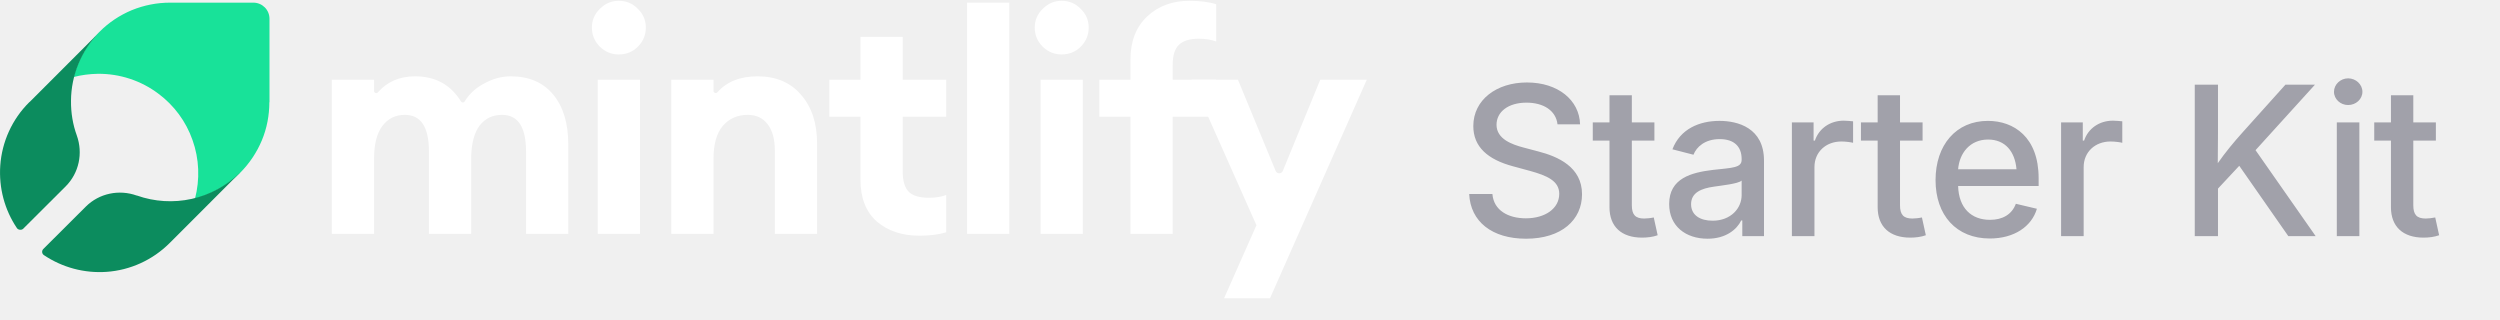
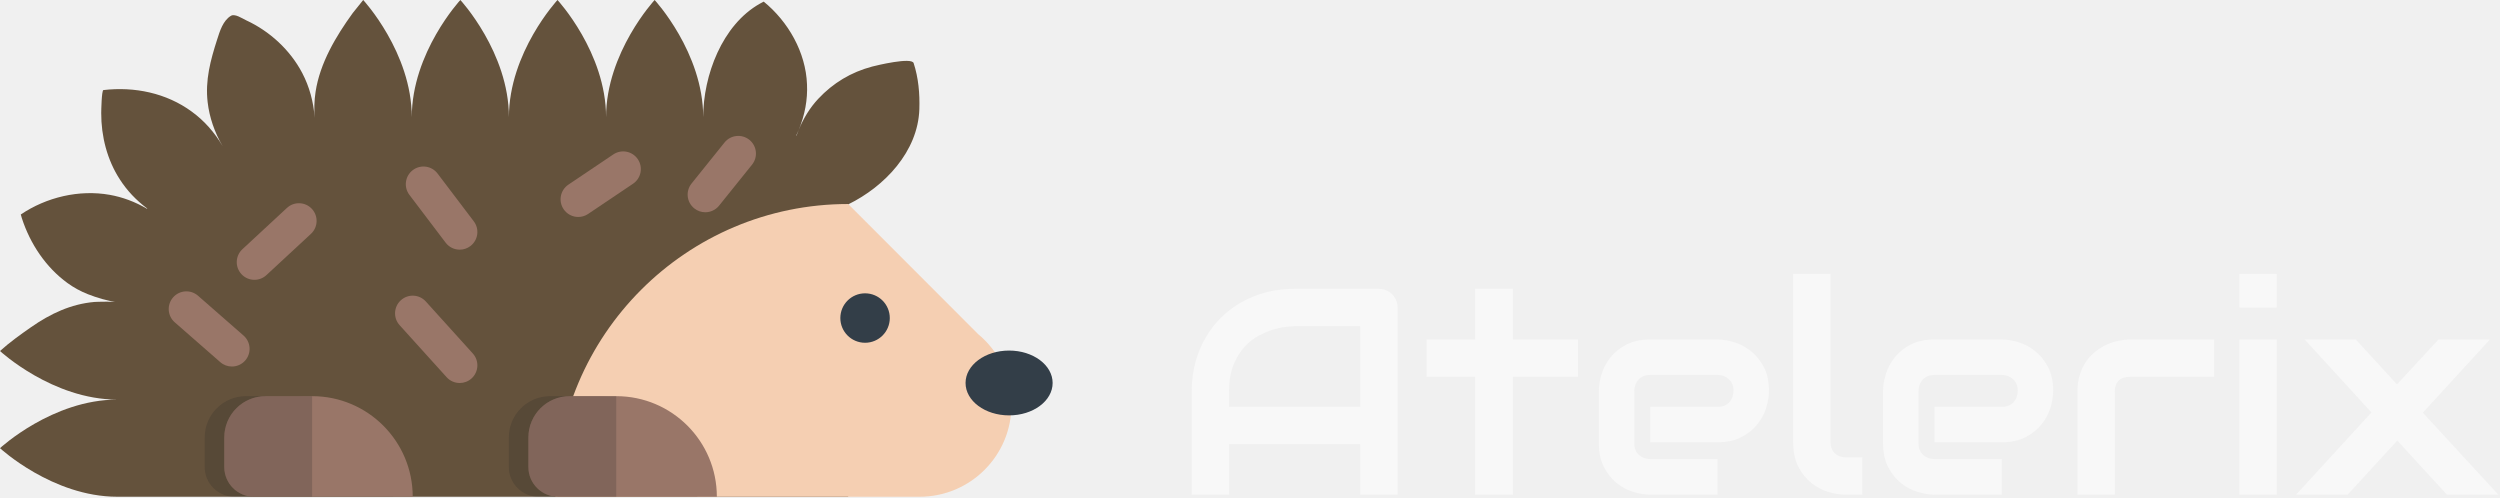
- <svg xmlns="http://www.w3.org/2000/svg" width="180" height="23" viewBox="0 0 180 23" fill="none">
-   <path d="M91.44 21.476H88.133L90.464 16.216L85.802 5.74H89.132L91.847 12.307C91.943 12.536 92.268 12.536 92.362 12.306L95.058 5.74H98.409L91.44 21.476Z" fill="white" />
-   <path d="M81.393 16.837V8.403H79.152V5.74H81.393V4.297C81.393 2.98 81.792 1.944 82.592 1.19C83.391 0.435 84.404 0.058 85.633 0.058C86.387 0.058 87.031 0.139 87.564 0.302V2.988C87.208 2.854 86.794 2.788 86.32 2.788C85.655 2.788 85.174 2.936 84.878 3.232C84.582 3.513 84.434 3.994 84.434 4.674V5.74H87.564V8.403H84.434V16.837H81.393Z" fill="white" />
-   <path d="M76.433 3.92C75.915 3.92 75.463 3.735 75.079 3.365C74.694 2.98 74.502 2.521 74.502 1.989C74.502 1.456 74.694 1.005 75.079 0.635C75.463 0.25 75.915 0.058 76.433 0.058C76.98 0.058 77.438 0.25 77.809 0.635C78.193 1.005 78.386 1.456 78.386 1.989C78.386 2.521 78.193 2.98 77.809 3.365C77.438 3.735 76.98 3.92 76.433 3.92ZM74.924 16.837V5.74H77.964V16.837H74.924Z" fill="white" />
-   <path d="M69.628 16.837V0.191H72.669V16.837H69.628Z" fill="white" />
-   <path d="M66.194 16.97C64.951 16.97 63.93 16.63 63.131 15.949C62.347 15.254 61.955 14.255 61.955 12.953V8.403H59.713V5.74H61.955V2.655H64.995V5.74H68.125V8.403H64.995V12.354C64.995 13.034 65.143 13.523 65.439 13.819C65.735 14.1 66.216 14.24 66.882 14.24C67.355 14.24 67.769 14.174 68.125 14.04V16.726C67.592 16.889 66.948 16.97 66.194 16.97Z" fill="white" />
-   <path d="M48.332 16.837V5.74H51.373V6.551C51.373 6.688 51.559 6.748 51.65 6.646C52.328 5.879 53.293 5.495 54.546 5.495C55.878 5.495 56.921 5.939 57.676 6.827C58.445 7.7 58.83 8.869 58.83 10.334V16.837H55.789V10.844C55.789 10.03 55.619 9.402 55.279 8.958C54.939 8.499 54.458 8.27 53.836 8.27C53.096 8.27 52.497 8.536 52.038 9.069C51.594 9.601 51.373 10.386 51.373 11.421V16.837H48.332Z" fill="white" />
-   <path d="M44.547 3.92C44.029 3.92 43.578 3.735 43.193 3.365C42.809 2.98 42.616 2.521 42.616 1.989C42.616 1.456 42.809 1.005 43.193 0.635C43.578 0.25 44.029 0.058 44.547 0.058C45.095 0.058 45.553 0.25 45.923 0.635C46.308 1.005 46.5 1.456 46.5 1.989C46.5 2.521 46.308 2.98 45.923 3.365C45.553 3.735 45.095 3.92 44.547 3.92ZM43.038 16.837V5.74H46.079V16.837H43.038Z" fill="white" />
-   <path d="M37.875 16.837V10.911C37.875 9.15 37.298 8.27 36.144 8.27C35.478 8.27 34.945 8.521 34.546 9.024C34.161 9.527 33.954 10.275 33.924 11.266V16.837H30.884V10.911C30.884 9.15 30.306 8.27 29.152 8.27C28.472 8.27 27.932 8.536 27.532 9.069C27.133 9.601 26.933 10.386 26.933 11.421V16.837H23.892V5.74H26.933V6.559C26.933 6.695 27.116 6.755 27.206 6.652C27.878 5.881 28.771 5.495 29.885 5.495C31.349 5.495 32.452 6.1 33.193 7.309C33.252 7.404 33.395 7.403 33.454 7.307C33.774 6.78 34.219 6.361 34.79 6.05C35.441 5.68 36.099 5.495 36.765 5.495C38.082 5.495 39.103 5.932 39.828 6.805C40.553 7.678 40.916 8.876 40.916 10.4V16.837H37.875Z" fill="white" />
-   <path d="M19.403 7.362V1.35C19.403 0.705 18.879 0.191 18.244 0.191H12.235C11.291 0.191 10.357 0.378 9.487 0.733C8.618 1.098 7.824 1.621 7.16 2.295L7.114 2.341C6.235 3.23 5.609 4.333 5.291 5.548C5.861 5.399 6.45 5.324 7.039 5.314C8.609 5.296 10.151 5.801 11.403 6.745C12.534 7.586 13.394 8.746 13.861 10.083C14.347 11.438 14.403 12.916 14.039 14.309C15.244 13.991 16.356 13.364 17.244 12.486L17.291 12.439C17.954 11.775 18.487 10.98 18.851 10.111C19.216 9.241 19.393 8.306 19.393 7.362H19.403Z" fill="#18E299" />
-   <path d="M5.112 7.26C5.121 5.416 5.857 3.646 7.151 2.324L2.151 7.326C2.133 7.344 2.114 7.354 2.095 7.372C0.876 8.583 0.14 10.204 0.019 11.918C-0.092 13.52 0.327 15.103 1.22 16.426C1.306 16.552 1.537 16.593 1.667 16.472L4.73 13.417C5.689 12.458 5.987 11.033 5.531 9.757C5.242 8.965 5.103 8.117 5.112 7.26Z" fill="#0C8C5E" />
-   <path d="M17.262 12.44C16.303 13.38 15.102 14.032 13.799 14.321C12.486 14.61 11.127 14.526 9.861 14.079C9.861 14.079 9.851 14.079 9.842 14.079C8.567 13.622 7.142 13.921 6.183 14.871L3.12 17.926C2.99 18.056 3.009 18.27 3.167 18.373C4.489 19.258 6.072 19.686 7.673 19.574C9.386 19.453 10.997 18.717 12.216 17.497L12.263 17.451L17.262 12.449V12.44Z" fill="#0C8C5E" />
-   <text x="105" y="17" font-family="Inter, ui-sans-serif, system-ui, -apple-system, sans-serif" font-size="15" font-weight="500" fill="#A1A1AA" letter-spacing="-0.01em">Starter Kit</text>
+ <svg xmlns="http://www.w3.org/2000/svg" width="1216" height="242" viewBox="0 0 1216 242" fill="none">
+   <path d="M57.016 241.611C25.527 241.611 0 217.986 0 217.986C0 217.986 25.527 194.363 57.016 194.363C25.527 194.363 0 170.736 0 170.736C4.672 166.508 9.996 162.696 15.184 159.083C24.471 152.616 34.544 147.841 45.951 146.869C46.844 146.792 57.015 146.528 57.015 147.059V147.018C52.235 146.341 47.186 144.842 42.7 143.078C39.237 141.716 35.856 139.871 32.847 137.687C22.255 130.001 14.676 118.56 10.649 106.199C10.257 104.997 10.111 104.325 10.111 104.325C22.588 95.91 38.473 92.135 53.344 94.763C59.607 95.872 65.737 98.152 71.504 101.555L71.633 101.433C66.232 97.42 61.741 92.642 58.318 87.31C52.116 77.791 49.187 66.265 49.237 54.959C49.242 53.948 49.41 43.911 50.299 43.809C65.356 42.046 80.918 45.217 93.274 54.295C99.187 58.573 104.354 64.328 108.305 71.121C108.37 71.229 108.424 71.341 108.487 71.448C108.444 71.327 108.37 71.229 108.305 71.121C104.322 64.342 101.862 57.063 101.004 49.753C99.742 39.064 102.369 29.329 105.607 19.255C106.908 15.205 108.439 10.016 112.335 7.683C114.263 6.529 117.843 8.981 119.736 9.877C131.201 15.166 141.164 24.334 147.026 35.54C150.436 42.058 152.512 49.465 153.048 57.304C153.054 57.374 153.054 57.436 153.059 57.503C153.062 57.436 153.054 57.374 153.048 57.304C152.744 53.123 152.866 48.795 153.495 44.651C155.612 30.699 163.402 17.607 171.565 6.36C171.822 6.007 176.654 -0.013 176.666 0.001C176.668 0.002 200.29 25.529 200.29 57.014C200.29 57.18 200.281 57.339 200.279 57.503C200.302 57.339 200.29 57.18 200.29 57.014C200.29 25.529 223.916 0.001 223.916 0.001C223.916 0.001 247.54 25.528 247.54 57.014C247.54 57.18 247.531 57.339 247.529 57.503C247.55 57.339 247.54 57.18 247.54 57.014C247.54 25.529 271.166 0.001 271.166 0.001C271.166 0.001 294.789 25.528 294.789 57.014C294.789 57.18 294.78 57.339 294.78 57.503C294.8 57.339 294.789 57.18 294.789 57.014C294.789 25.529 318.416 0.001 318.416 0.001C318.416 0.001 342.039 25.528 342.039 57.014C342.039 57.18 342.029 57.339 342.027 57.503C342.05 57.339 342.039 57.18 342.039 57.014C342.039 36.797 351.221 12.081 369.668 1.748C370.807 1.109 371.469 0.785 371.469 0.785C383.42 10.515 391.937 25.46 392.526 41.015C392.878 48.426 391.493 55.93 388.488 63.202C388.103 64.13 387.7 65.047 387.279 65.947L387.413 65.996C387.749 65.063 388.104 64.134 388.488 63.202C390.753 57.642 393.894 52.442 397.999 48.061C405.237 40.335 413.964 35.1 424.202 32.38C426.502 31.77 443.372 27.728 444.39 30.68C446.74 37.841 447.415 45.577 447.174 53.081C446.509 73.735 430.221 90.786 412.551 99.415V241.612H57.016V241.611Z" fill="#64523C" />
+   <path d="M123.752 136.103C121.442 136.103 119.142 135.179 117.448 133.353C114.222 129.872 114.428 124.437 117.908 121.21L139.563 101.139C143.044 97.915 148.48 98.121 151.705 101.6C154.93 105.08 154.724 110.516 151.244 113.743L129.589 133.813C127.936 135.346 125.841 136.103 123.752 136.103Z" fill="#997668" />
+   <path d="M223.607 186.294C221.262 186.294 218.925 185.339 217.23 183.462L194.373 158.167C191.192 154.646 191.467 149.213 194.989 146.032C198.509 142.849 203.942 143.125 207.123 146.646L229.98 171.941C233.161 175.461 232.886 180.895 229.365 184.076C227.721 185.562 225.66 186.294 223.607 186.294Z" fill="#997668" />
+   <path d="M281.265 105.534C278.502 105.534 275.788 104.203 274.13 101.737C271.48 97.799 272.526 92.461 276.461 89.813L298.318 75.111C302.254 72.46 307.595 73.507 310.241 77.444C312.891 81.382 311.845 86.72 307.91 89.368L286.053 104.07C284.583 105.06 282.914 105.534 281.265 105.534Z" fill="#997668" />
+   <path d="M223.61 121.437C221.013 121.437 218.447 120.265 216.758 118.034L199.132 94.779C196.266 90.998 197.008 85.609 200.79 82.742C204.569 79.877 209.96 80.617 212.826 84.399L230.452 107.654C233.318 111.436 232.577 116.825 228.794 119.692C227.242 120.868 225.418 121.437 223.61 121.437Z" fill="#997668" />
+   <path d="M343.058 103.242C341.168 103.242 339.268 102.622 337.68 101.347C333.981 98.373 333.395 92.966 336.366 89.267L352.404 69.316C355.378 65.619 360.785 65.031 364.484 68.003C368.183 70.977 368.77 76.384 365.798 80.083L349.76 100.034C348.063 102.144 345.572 103.242 343.058 103.242Z" fill="#997668" />
+   <path d="M112.802 178.275C110.795 178.275 108.779 177.576 107.149 176.151L85.002 156.778C81.43 153.653 81.068 148.226 84.192 144.655C87.317 141.082 92.743 140.719 96.316 143.844L118.463 163.216C122.034 166.341 122.396 171.769 119.273 175.34C117.574 177.282 115.194 178.275 112.802 178.275Z" fill="#997668" />
+   <path d="M475.727 162.479L412.555 99.232C333.918 99.232 270.174 162.977 270.174 241.611H447.314C471.983 241.611 491.979 221.613 491.979 196.945C491.979 183.067 485.654 170.671 475.727 162.479Z" fill="#F5CFB2" />
+   <path d="M420.769 166.724C427.41 166.724 432.795 161.34 432.795 154.698C432.795 148.056 427.41 142.672 420.769 142.672C414.127 142.672 408.742 148.056 408.742 154.698C408.742 161.34 414.127 166.724 420.769 166.724Z" fill="#333E48" />
+   <path d="M490.823 202.045C502.519 202.045 512 194.986 512 186.279C512 177.571 502.519 170.512 490.823 170.512C479.127 170.512 469.646 177.571 469.646 186.279C469.646 194.986 479.127 202.045 490.823 202.045Z" fill="#333E48" />
+   <path opacity="0.2" d="M290.242 192.692C290.068 192.692 267.586 192.692 267.586 192.692C256.494 192.692 247.5 201.684 247.5 212.777V227.193C247.5 235.127 253.988 241.611 261.918 241.611H339.163C339.163 214.593 317.259 192.692 290.242 192.692Z" fill="#222222" />
+   <path d="M299.751 192.692C299.579 192.692 277.096 192.692 277.096 192.692C266.004 192.692 257.01 201.684 257.01 212.777V227.193C257.01 235.127 263.499 241.611 271.427 241.611H348.675C348.675 214.593 326.771 192.692 299.751 192.692Z" fill="#997668" />
+   <path opacity="0.2" d="M277.094 192.692C266.003 192.692 257.009 201.684 257.009 212.777V227.193C257.009 235.127 263.498 241.611 271.426 241.611H299.75V192.692C299.578 192.692 277.094 192.692 277.094 192.692Z" fill="#222222" />
+   <path opacity="0.2" d="M142.316 192.692C142.14 192.692 119.659 192.692 119.659 192.692C108.566 192.692 99.573 201.684 99.573 212.777V227.193C99.573 235.127 106.062 241.611 113.991 241.611H191.237C191.237 214.593 169.332 192.692 142.316 192.692Z" fill="#222222" />
+   <path d="M151.825 192.692C151.651 192.692 129.169 192.692 129.169 192.692C118.077 192.692 109.084 201.684 109.084 212.777V227.193C109.084 235.127 115.571 241.611 123.502 241.611H200.748C200.747 214.593 178.843 192.692 151.825 192.692Z" fill="#997668" />
+   <path opacity="0.2" d="M129.169 192.692C118.077 192.692 109.084 201.684 109.084 212.777V227.193C109.084 235.127 115.571 241.611 123.502 241.611H151.826V192.692C151.651 192.692 129.169 192.692 129.169 192.692Z" fill="#222222" />
+   <path d="M679.786 240.612H661.632V216.034H597.812V240.612H579.658V190.548C579.658 183.24 580.915 176.513 583.429 170.369C585.942 164.224 589.434 158.941 593.902 154.518C598.371 150.096 603.654 146.652 609.752 144.185C615.85 141.717 622.507 140.484 629.722 140.484H670.639C671.896 140.484 673.083 140.717 674.2 141.182C675.317 141.648 676.295 142.299 677.133 143.137C677.971 143.975 678.622 144.953 679.088 146.07C679.553 147.187 679.786 148.374 679.786 149.631V240.612ZM597.812 197.879H661.632V158.638H629.722C629.164 158.638 627.977 158.731 626.161 158.917C624.392 159.057 622.321 159.453 619.947 160.104C617.619 160.756 615.152 161.757 612.545 163.107C609.939 164.457 607.541 166.319 605.354 168.693C603.166 171.067 601.35 174.046 599.907 177.63C598.511 181.168 597.812 185.474 597.812 190.548V197.879ZM767.555 183.286H735.855V240.612H717.491V183.286H693.891V165.132H717.491V140.484H735.855V165.132H767.555V183.286ZM860.421 190.129C860.421 192.643 859.979 195.366 859.095 198.298C858.21 201.184 856.767 203.884 854.766 206.398C852.811 208.865 850.227 210.936 847.015 212.612C843.85 214.288 839.986 215.126 835.424 215.126H802.677V197.879H835.424C837.891 197.879 839.8 197.135 841.15 195.645C842.5 194.109 843.175 192.224 843.175 189.989C843.175 187.615 842.407 185.753 840.871 184.403C839.381 183.053 837.566 182.378 835.424 182.378H802.677C800.21 182.378 798.301 183.146 796.951 184.683C795.601 186.172 794.926 188.034 794.926 190.268V215.615C794.926 218.035 795.671 219.921 797.161 221.27C798.697 222.62 800.582 223.295 802.816 223.295H835.424V240.612H802.677C800.163 240.612 797.44 240.17 794.507 239.285C791.621 238.401 788.921 236.981 786.408 235.026C783.941 233.024 781.869 230.441 780.193 227.275C778.518 224.063 777.68 220.177 777.68 215.615V190.129C777.68 187.615 778.122 184.915 779.006 182.029C779.891 179.097 781.311 176.397 783.266 173.93C785.267 171.416 787.851 169.321 791.016 167.645C794.228 165.97 798.115 165.132 802.677 165.132H835.424C837.938 165.132 840.638 165.574 843.524 166.458C846.457 167.343 849.156 168.786 851.624 170.788C854.137 172.743 856.232 175.326 857.908 178.538C859.583 181.703 860.421 185.567 860.421 190.129ZM905.807 240.612H897.708C895.101 240.612 892.308 240.17 889.329 239.285C886.396 238.401 883.65 236.958 881.089 234.956C878.529 232.908 876.411 230.278 874.735 227.066C873.06 223.807 872.222 219.827 872.222 215.126V133.222H890.376V215.126C890.376 217.36 891.074 219.152 892.471 220.502C893.867 221.806 895.613 222.457 897.708 222.457H905.807V240.612ZM998.673 190.129C998.673 192.643 998.231 195.366 997.347 198.298C996.462 201.184 995.019 203.884 993.018 206.398C991.062 208.865 988.479 210.936 985.267 212.612C982.102 214.288 978.238 215.126 973.676 215.126H940.929V197.879H973.676C976.143 197.879 978.052 197.135 979.402 195.645C980.752 194.109 981.427 192.224 981.427 189.989C981.427 187.615 980.659 185.753 979.123 184.403C977.633 183.053 975.818 182.378 973.676 182.378H940.929C938.462 182.378 936.553 183.146 935.203 184.683C933.853 186.172 933.178 188.034 933.178 190.268V215.615C933.178 218.035 933.923 219.921 935.413 221.27C936.949 222.62 938.834 223.295 941.068 223.295H973.676V240.612H940.929C938.415 240.612 935.692 240.17 932.759 239.285C929.873 238.401 927.173 236.981 924.66 235.026C922.193 233.024 920.121 230.441 918.445 227.275C916.77 224.063 915.932 220.177 915.932 215.615V190.129C915.932 187.615 916.374 184.915 917.258 182.029C918.143 179.097 919.562 176.397 921.518 173.93C923.519 171.416 926.103 169.321 929.268 167.645C932.48 165.97 936.367 165.132 940.929 165.132H973.676C976.19 165.132 978.89 165.574 981.776 166.458C984.708 167.343 987.408 168.786 989.875 170.788C992.389 172.743 994.484 175.326 996.16 178.538C997.835 181.703 998.673 185.567 998.673 190.129ZM1076.95 183.286H1036.1C1033.63 183.286 1031.77 183.914 1030.51 185.171C1029.26 186.382 1028.63 188.174 1028.63 190.548V240.612H1010.47V190.548C1010.47 187.429 1010.87 184.636 1011.66 182.169C1012.45 179.702 1013.5 177.537 1014.8 175.675C1016.15 173.767 1017.69 172.161 1019.41 170.857C1021.13 169.507 1022.93 168.414 1024.79 167.576C1026.7 166.738 1028.6 166.133 1030.51 165.76C1032.47 165.341 1034.28 165.132 1035.96 165.132H1076.95V183.286ZM1107.39 149.631H1089.24V133.222H1107.39V149.631ZM1107.39 240.612H1089.24V165.132H1107.39V240.612ZM1211.08 165.132L1178.47 200.742L1215.2 240.612H1190.2L1166.04 214.288L1141.88 240.612H1116.82L1153.47 200.602L1121.01 165.132H1145.86L1165.9 186.987L1186.08 165.132H1211.08Z" fill="#F8F8F8" />
</svg>
